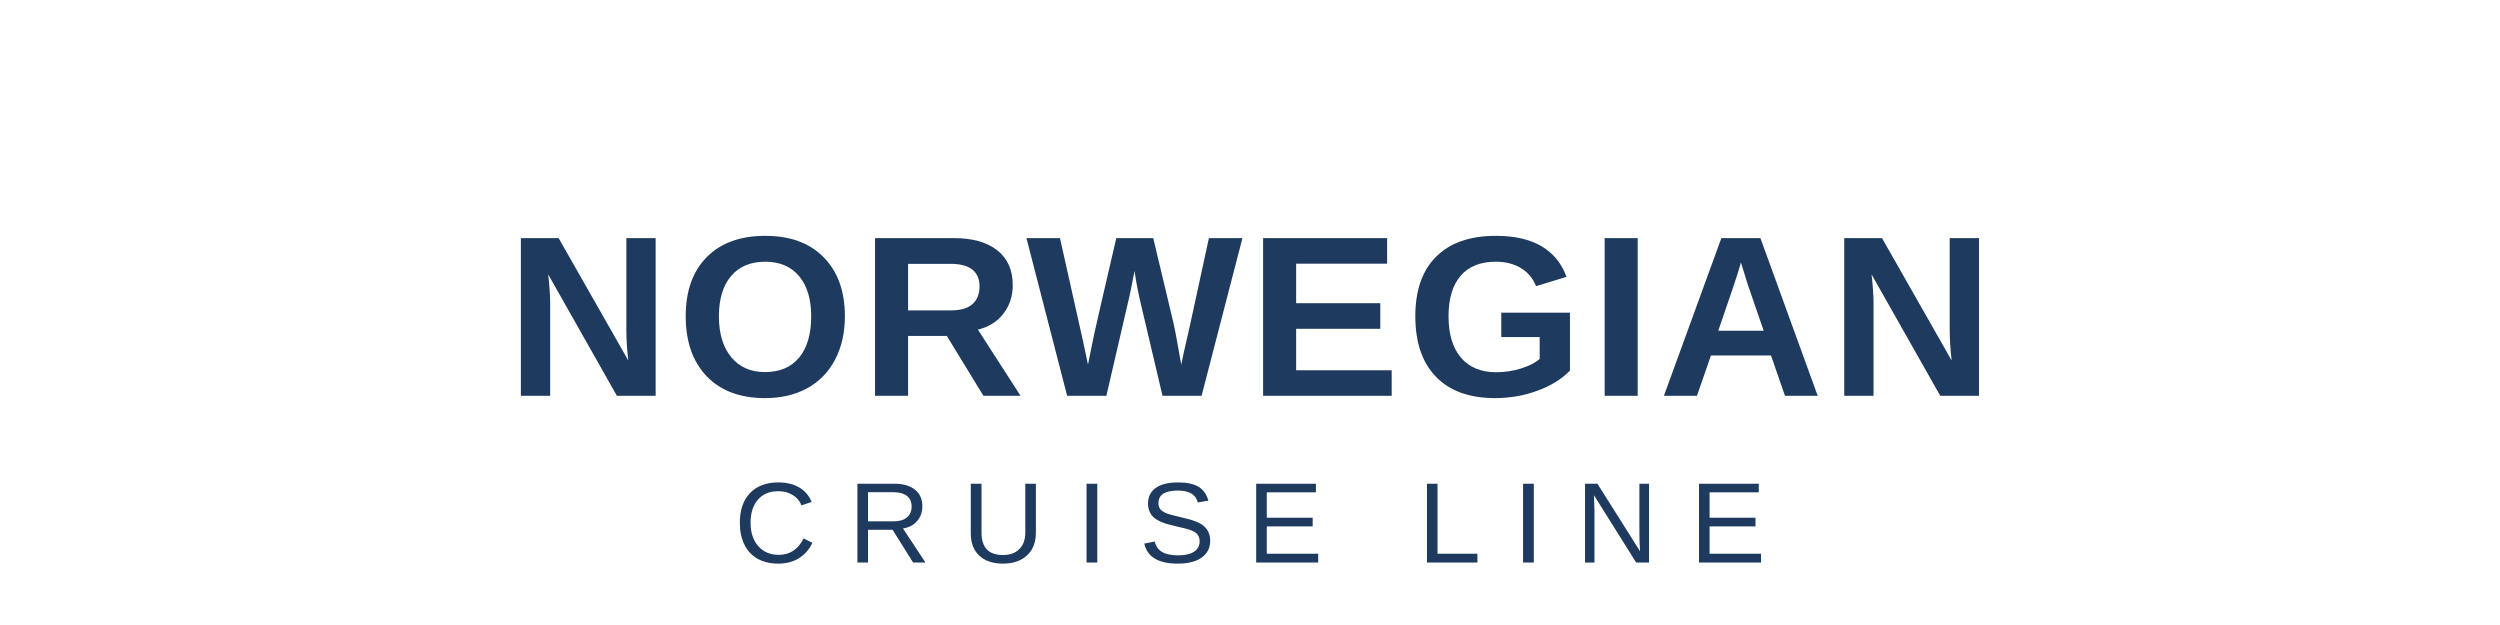
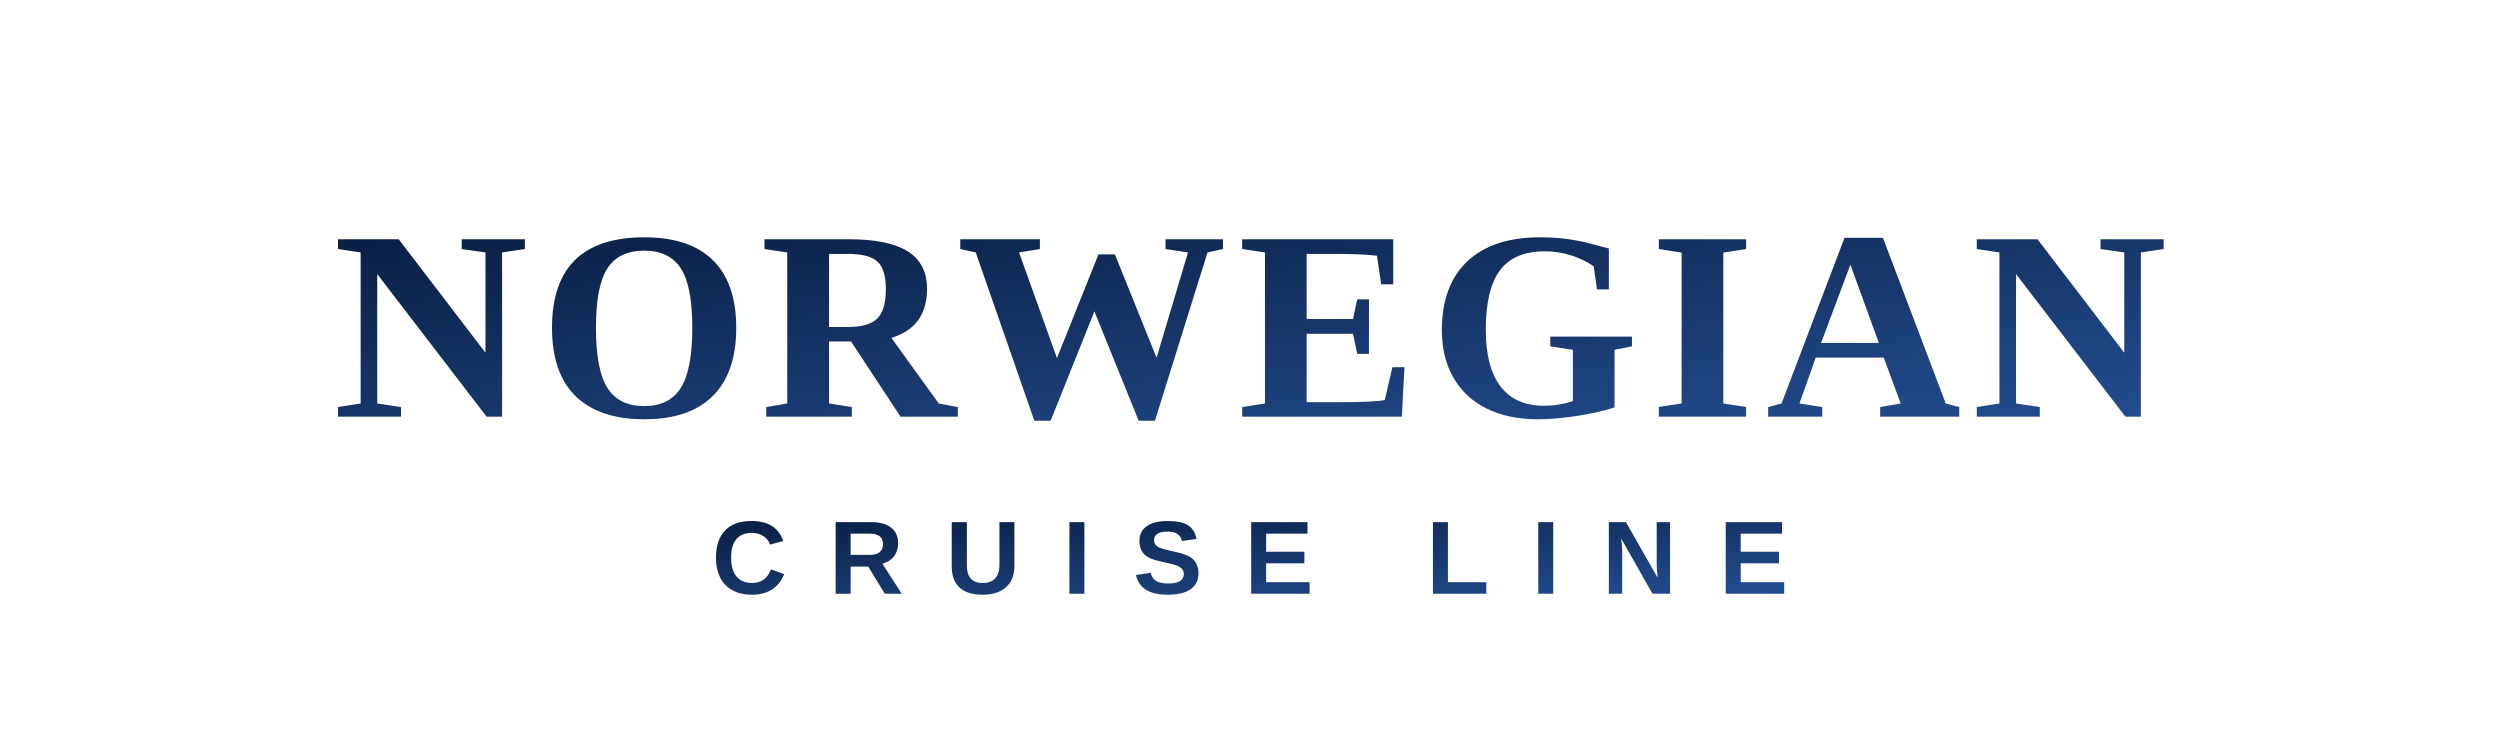
- <svg xmlns="http://www.w3.org/2000/svg" viewBox="0 0 240 60">
-   <text x="120" y="38" font-family="Arial,sans-serif" font-size="22" font-weight="bold" fill="#1E3A5F" text-anchor="middle" letter-spacing="0.5">NORWEGIAN</text>
-   <text x="120" y="54" font-family="Arial,sans-serif" font-size="11" fill="#1E3A5F" text-anchor="middle" letter-spacing="3">CRUISE LINE</text>
+ <svg xmlns="http://www.w3.org/2000/svg" viewBox="0 0 240 72">
+   <defs>
+     <linearGradient id="g" x1="0%" y1="0%" x2="100%" y2="100%">
+       <stop offset="0%" stop-color="#0a1f44" />
+       <stop offset="100%" stop-color="#234d90" />
+     </linearGradient>
+   </defs>
+   <text x="120" y="40" font-family="Georgia,Times New Roman,serif" font-size="26" font-weight="bold" fill="url(#g)" text-anchor="middle" letter-spacing="1">NORWEGIAN</text>
+   <text x="120" y="57" font-family="Arial,Helvetica,sans-serif" font-size="10" font-weight="600" fill="url(#g)" text-anchor="middle" letter-spacing="4">CRUISE LINE</text>
</svg>
